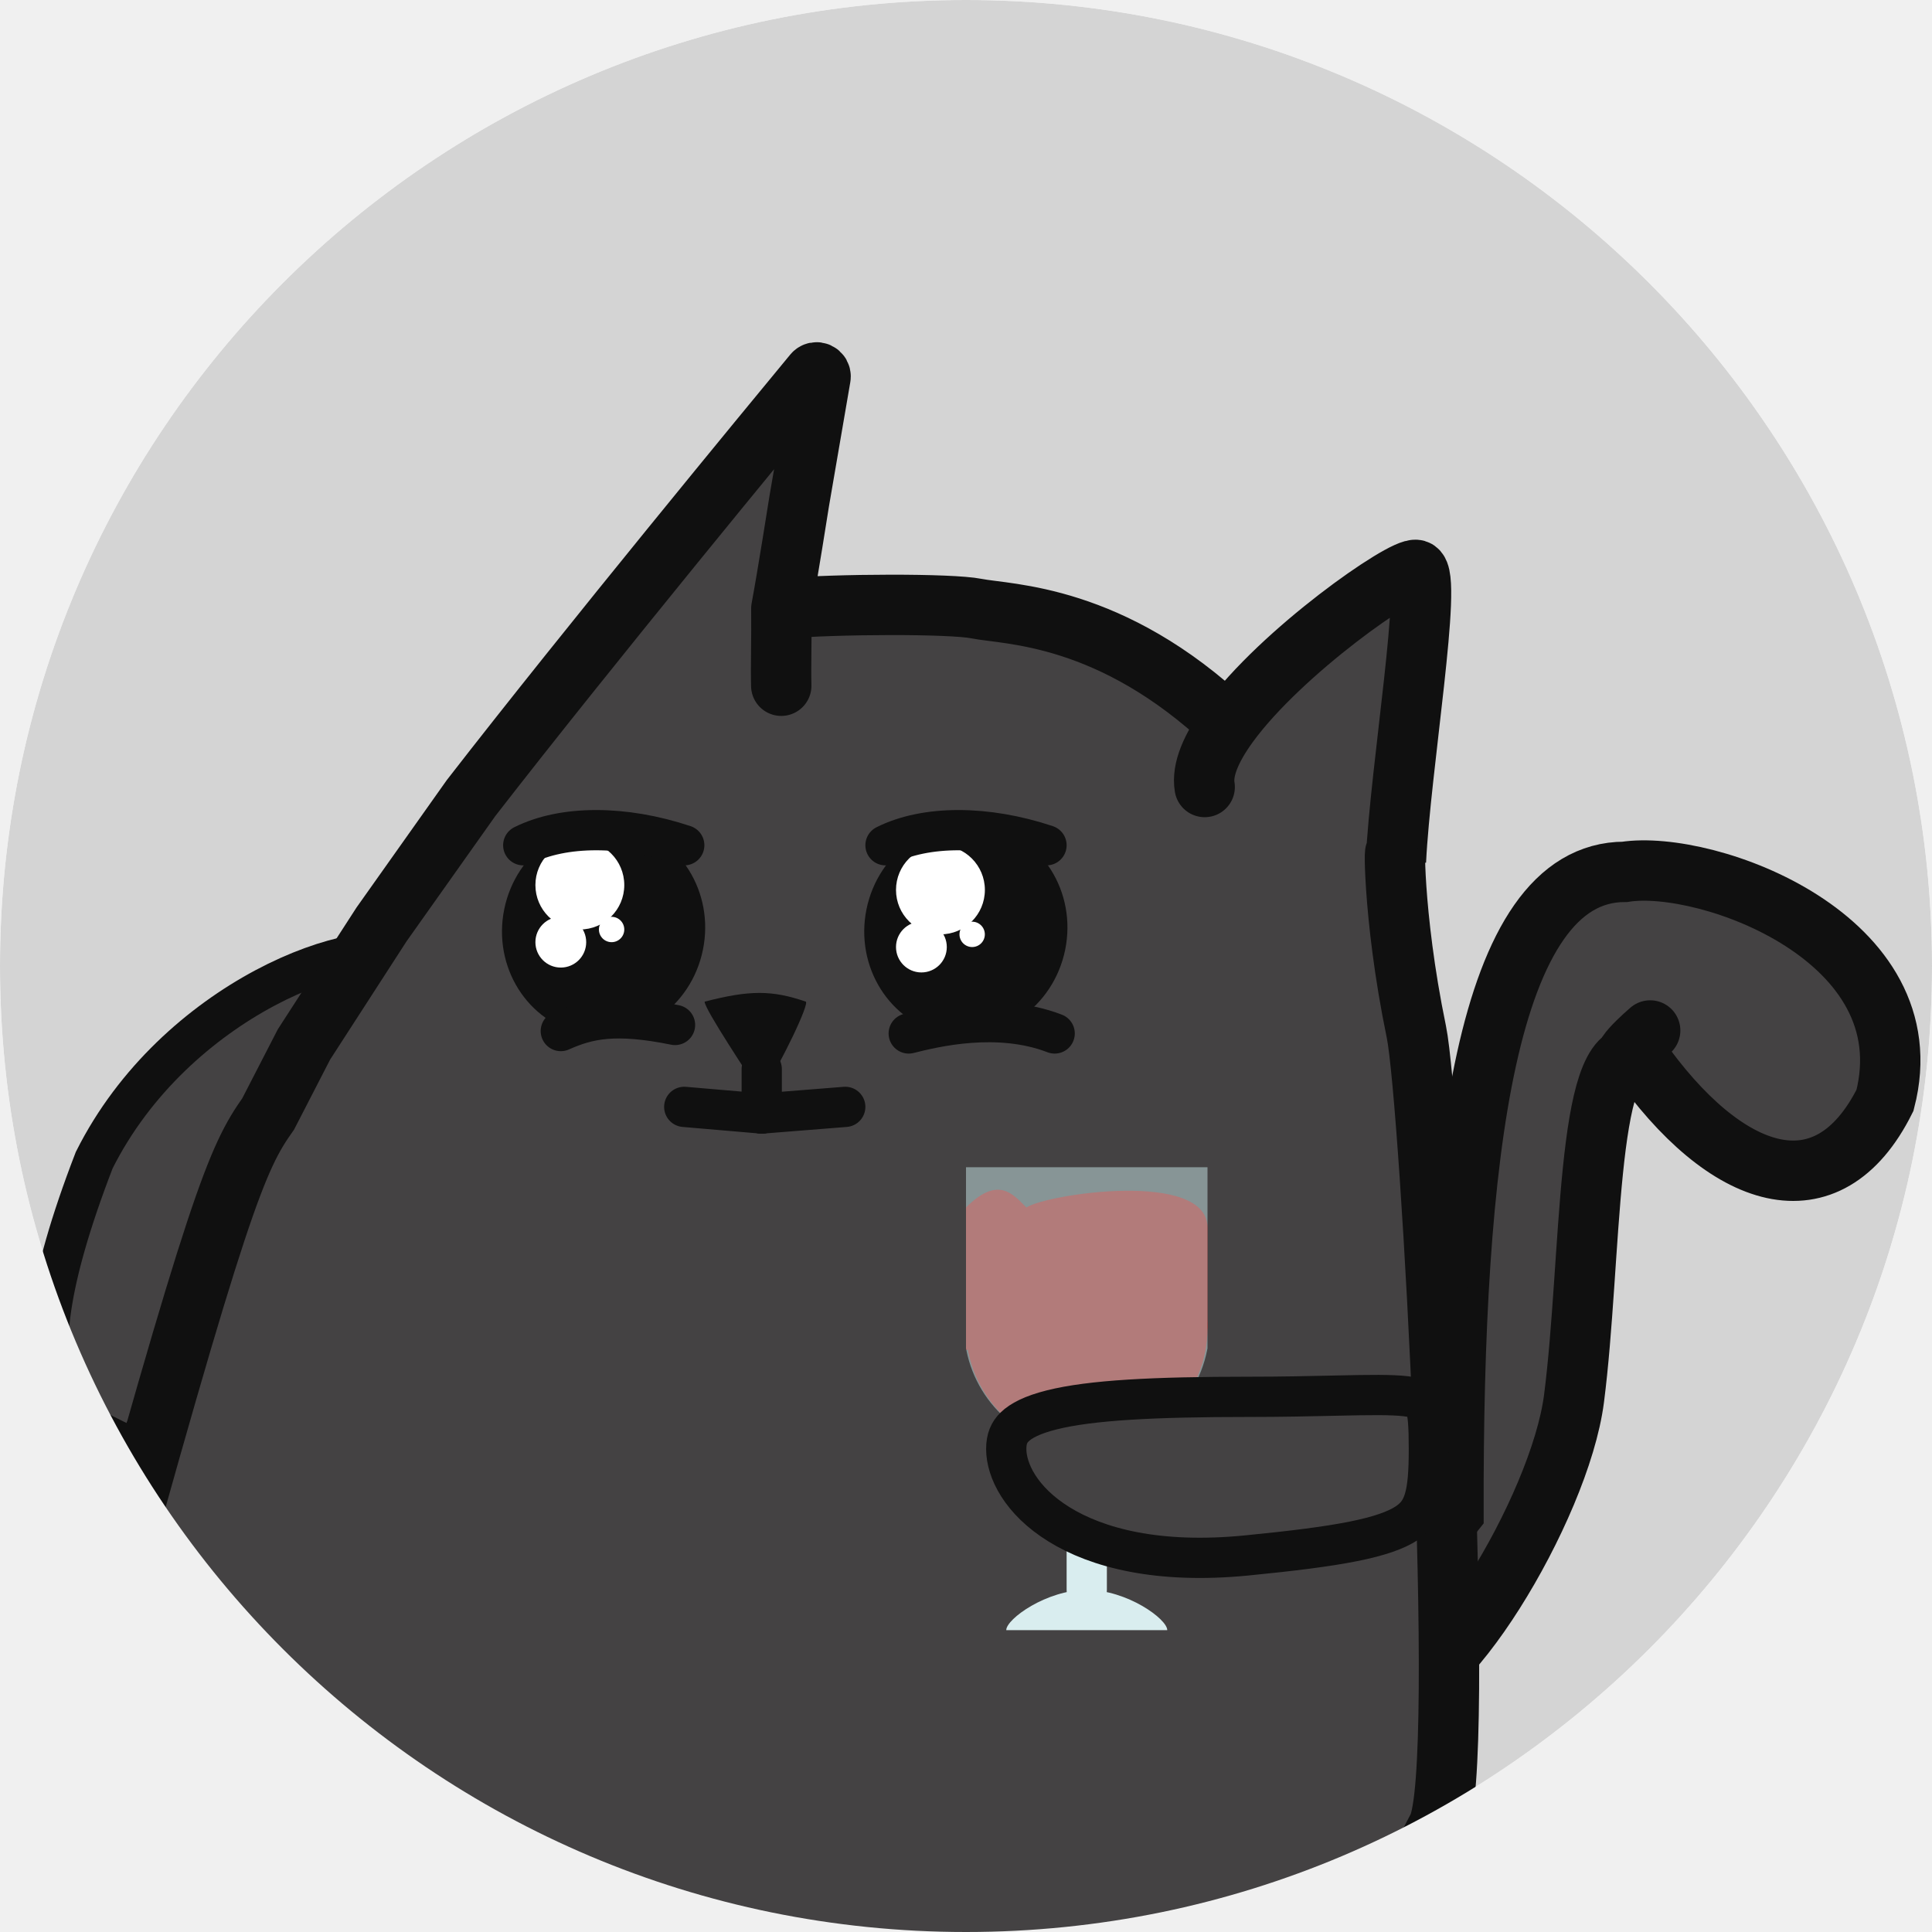
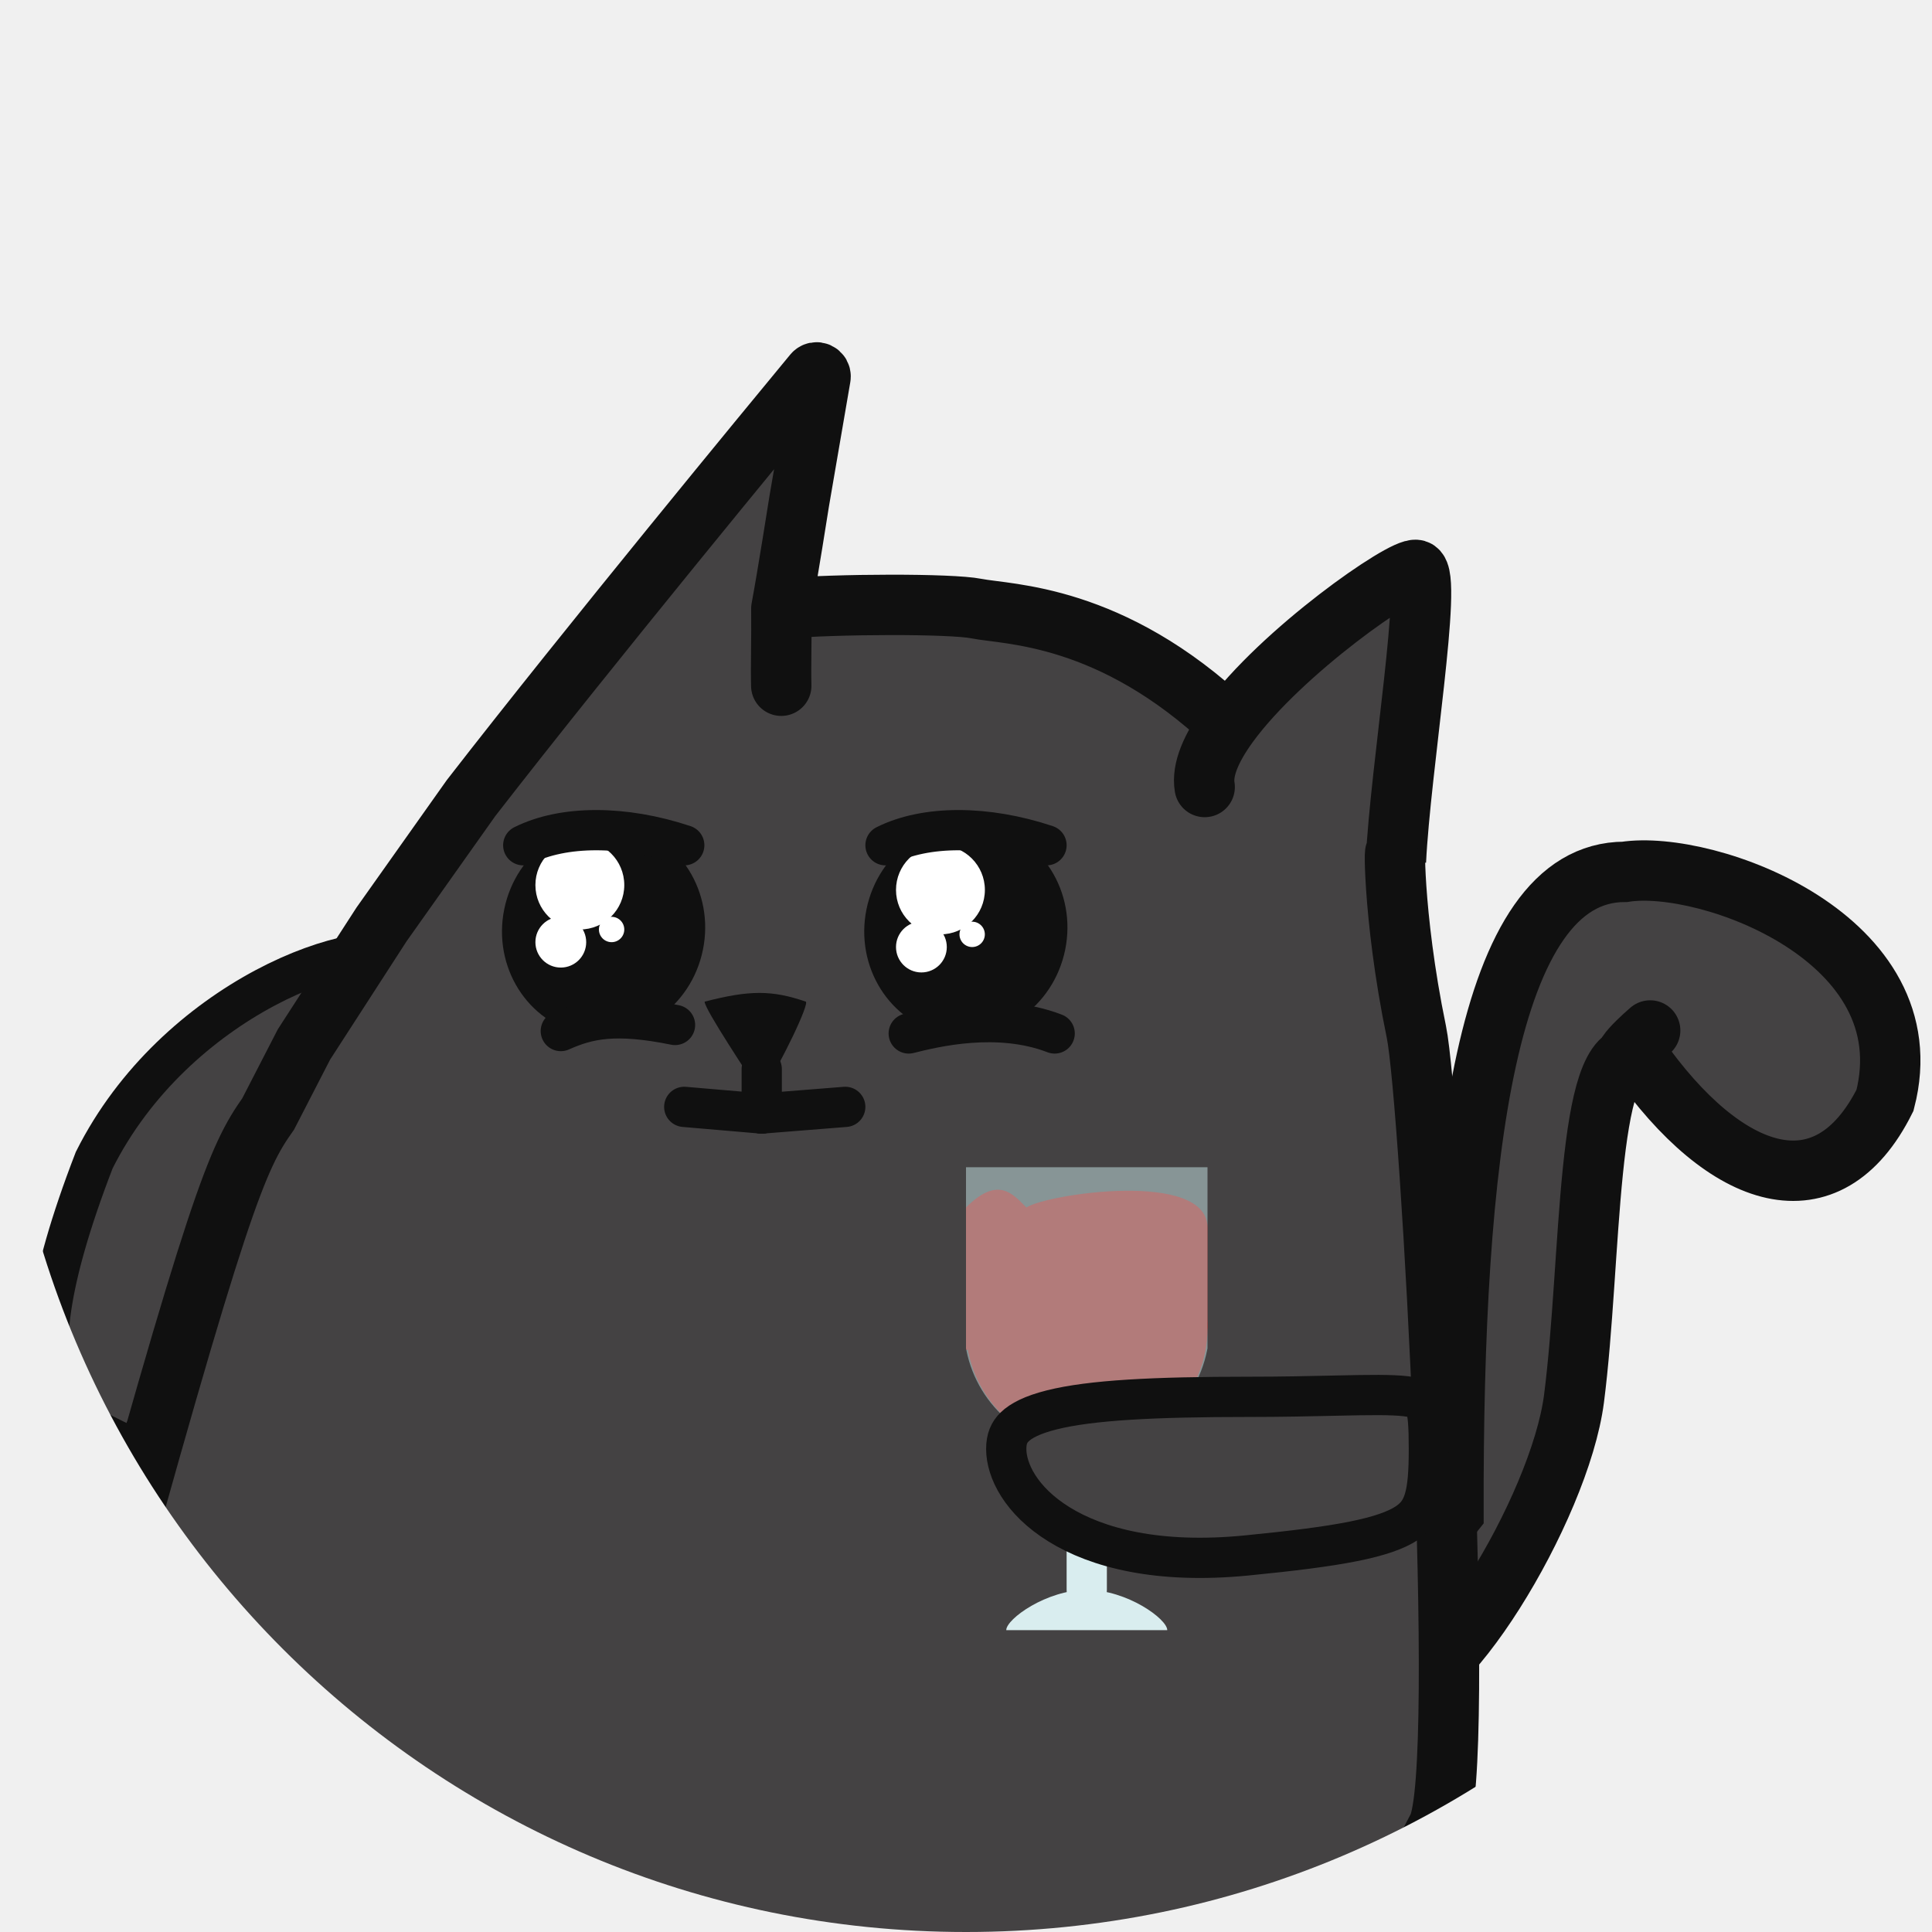
<svg xmlns="http://www.w3.org/2000/svg" width="48" height="48" viewBox="0 0 48 48" fill="none">
  <mask id="mask0_36_200" style="mask-type:alpha" maskUnits="userSpaceOnUse" x="0" y="0" width="48" height="48">
    <rect width="48" height="48" rx="24" fill="#E9E9E9" />
  </mask>
  <g mask="url(#mask0_36_200)">
-     <circle cx="24" cy="24" r="24" fill="#D4D4D4" />
    <path d="M6.232 29.378C5.362 31.124 4.796 32.617 4.373 33.736C4.215 34.152 4.077 34.516 3.951 34.822C3.703 35.42 3.524 35.73 3.373 35.866C3.315 35.919 3.282 35.924 3.264 35.926C3.238 35.928 3.168 35.925 3.034 35.858C2.975 35.828 2.916 35.799 2.859 35.771C2.149 35.421 1.598 35.15 1.343 34.406C1.052 33.555 1.124 31.974 2.341 28.823C3.341 26.827 4.994 25.394 6.58 24.547C7.375 24.123 8.14 23.854 8.78 23.733C9.441 23.608 9.89 23.656 10.113 23.767C10.165 23.793 10.201 23.814 10.226 23.831C10.199 23.882 10.149 23.958 10.063 24.067C9.943 24.217 9.784 24.394 9.581 24.618C9.562 24.639 9.542 24.661 9.522 24.683C8.708 25.577 7.419 26.995 6.232 29.378Z" fill="#444243" stroke="#101010" />
    <path d="M34.42 40.392C35.165 39.004 35.48 38.373 36.111 37.585C36.09 28.784 36.899 21.661 40.368 21.661C42.417 21.345 47.875 23.311 46.832 27.337C45.413 30.175 42.89 29.386 40.683 26.233C40.483 26.313 40.404 26.312 40.399 26.265C39.411 26.777 39.514 31.584 39.106 34.747C38.752 37.497 35.728 42.428 34.424 41.984L34.42 40.392Z" fill="#444243" />
    <path d="M40.683 26.233C42.89 29.386 45.413 30.175 46.832 27.337C47.875 23.311 42.417 21.345 40.368 21.661C36.899 21.661 36.09 28.784 36.111 37.585C35.48 38.373 35.165 39.004 34.42 40.392L34.424 41.984C35.728 42.428 38.752 37.497 39.106 34.747C39.549 31.309 39.389 25.928 40.683 26.233ZM40.683 26.233C39.895 26.548 40.998 25.602 40.998 25.602" stroke="#101010" stroke-width="1.5" stroke-linecap="round" />
    <path d="M6.663 27.675C5.891 28.764 5.433 29.79 2.215 41.485C1.395 44.467 3.055 48.53 4.884 49.175C7.552 50.117 11.794 51.92 25.786 52C32.457 52 34.902 46.964 35.718 45.409C36.46 43.996 35.543 27.338 35.189 25.635C34.571 22.653 34.643 20.503 34.681 21.398C34.791 19.091 35.602 14.281 35.189 14.161C34.877 14.07 31.835 16.184 30.519 17.995C27.602 15.239 25.045 15.277 24.257 15.12C23.63 14.994 20.799 15.001 19.412 15.12C19.56 14.336 19.856 12.453 19.856 12.453L20.386 9.369C20.403 9.268 20.276 9.209 20.211 9.288C19.139 10.585 14.684 15.986 11.703 19.828L9.479 22.967L7.552 25.949L6.663 27.675Z" fill="#444243" />
    <path d="M19.41 17.037C19.397 16.536 19.421 15.824 19.412 15.12M29.93 19.553C29.855 19.119 30.099 18.573 30.519 17.995M19.412 15.12C19.56 14.336 19.856 12.453 19.856 12.453L20.386 9.369C20.403 9.268 20.276 9.209 20.211 9.288C19.139 10.585 14.684 15.986 11.703 19.828L9.479 22.967L7.552 25.949L6.663 27.675C5.891 28.764 5.433 29.79 2.215 41.485C1.395 44.467 3.055 48.53 4.884 49.175C7.552 50.117 11.794 51.92 25.786 52C32.457 52 34.902 46.964 35.718 45.409C36.46 43.996 35.543 27.338 35.189 25.635C34.571 22.653 34.643 20.503 34.681 21.398C34.791 19.091 35.602 14.281 35.189 14.161C34.877 14.07 31.835 16.184 30.519 17.995M19.412 15.12C20.799 15.001 23.63 14.994 24.257 15.12C25.045 15.277 27.602 15.239 30.519 17.995" stroke="#101010" stroke-width="1.5" stroke-linecap="round" />
    <ellipse cx="14.996" cy="23.093" rx="2.519" ry="2.643" transform="rotate(11.5217 14.9957 23.0926)" fill="#101010" />
    <path d="M16.771 25.465C15.285 25.163 14.609 25.314 13.933 25.616" stroke="#101010" stroke-linecap="round" />
    <circle cx="14.406" cy="21.989" r="1.104" fill="white" />
    <circle cx="13.933" cy="23.408" r="0.631" fill="white" />
    <circle cx="15.195" cy="23.093" r="0.315" fill="white" />
    <ellipse cx="23.996" cy="23.093" rx="2.519" ry="2.643" transform="rotate(11.5217 23.9957 23.0926)" fill="#101010" />
    <path d="M26.203 25.676C24.784 25.13 23.207 25.518 22.577 25.676" stroke="#101010" stroke-linecap="round" />
    <circle cx="23.365" cy="22.11" r="1.104" fill="white" />
    <circle cx="22.892" cy="23.529" r="0.631" fill="white" />
    <circle cx="24.153" cy="23.214" r="0.315" fill="white" />
    <path d="M17 21C15.5 20.5 14 20.5 13 21M26 21C24.5 20.5 23 20.5 22 21" stroke="#101010" stroke-linecap="round" />
    <path d="M20.019 24.885C19.181 24.597 18.623 24.597 17.506 24.886C17.506 25.078 18.61 26.719 18.902 27.192C19.46 26.327 20.117 24.919 20.019 24.885Z" fill="#101010" />
    <path d="M18.925 26.561V26.876V27.192V27.665" stroke="#101010" stroke-linecap="round" />
    <path d="M18.925 27.665L17 27.5" stroke="#101010" stroke-linecap="round" />
    <path d="M21 27.5L18.925 27.665" stroke="#101010" stroke-linecap="round" />
    <path d="M34.5 21C34.5 21 34.93 20.673 35.384 21.259C35.374 21.898 34.719 22.42 34.463 22.416C34.207 22.412 33.99 22.639 34 22C34 21 34.019 20.741 34.5 21Z" fill="#101010" />
    <path d="M27 36V39.5" stroke="#D9EDEF" stroke-linecap="round" />
    <path d="M29 40.5C29 40.5 28.381 40.5 27 40.5C25.619 40.5 25.5 40.5 25 40.5C25 40.224 26 39.5 27 39.5C28 39.5 29 40.224 29 40.5Z" fill="#D9EDEF" />
    <circle cx="27" cy="33" r="3" fill="#9B0E0A" />
    <path d="M30 30.5C30 29.058 26 29.667 25.5 30C25.167 29.667 24.8 29.2 24 30V33.536L30 33V30.5Z" fill="#9B0E0A" />
    <path d="M24 29H30V33.5L29.99 33.548C29.705 34.974 28.454 36 27 36V36V36C25.546 36 24.295 34.974 24.01 33.548L24 33.5V29Z" fill="#CBE8EA" fill-opacity="0.5" />
    <path d="M35.5 36C35.5 36.572 35.472 36.962 35.385 37.252C35.306 37.514 35.179 37.693 34.946 37.846C34.689 38.014 34.284 38.163 33.624 38.295C32.969 38.426 32.108 38.533 30.97 38.645C28.768 38.862 27.255 38.457 26.311 37.872C25.359 37.283 25 36.528 25 36C25 35.745 25.073 35.582 25.209 35.451C25.363 35.3 25.642 35.151 26.126 35.029C27.101 34.784 28.669 34.704 31.018 34.704C31.852 34.704 32.553 34.688 33.131 34.675C33.367 34.67 33.583 34.665 33.779 34.662C34.48 34.651 34.889 34.664 35.145 34.727C35.262 34.755 35.314 34.788 35.339 34.808C35.359 34.825 35.385 34.853 35.41 34.923C35.476 35.101 35.5 35.407 35.5 36Z" fill="#444243" stroke="#101010" />
  </g>
</svg>
